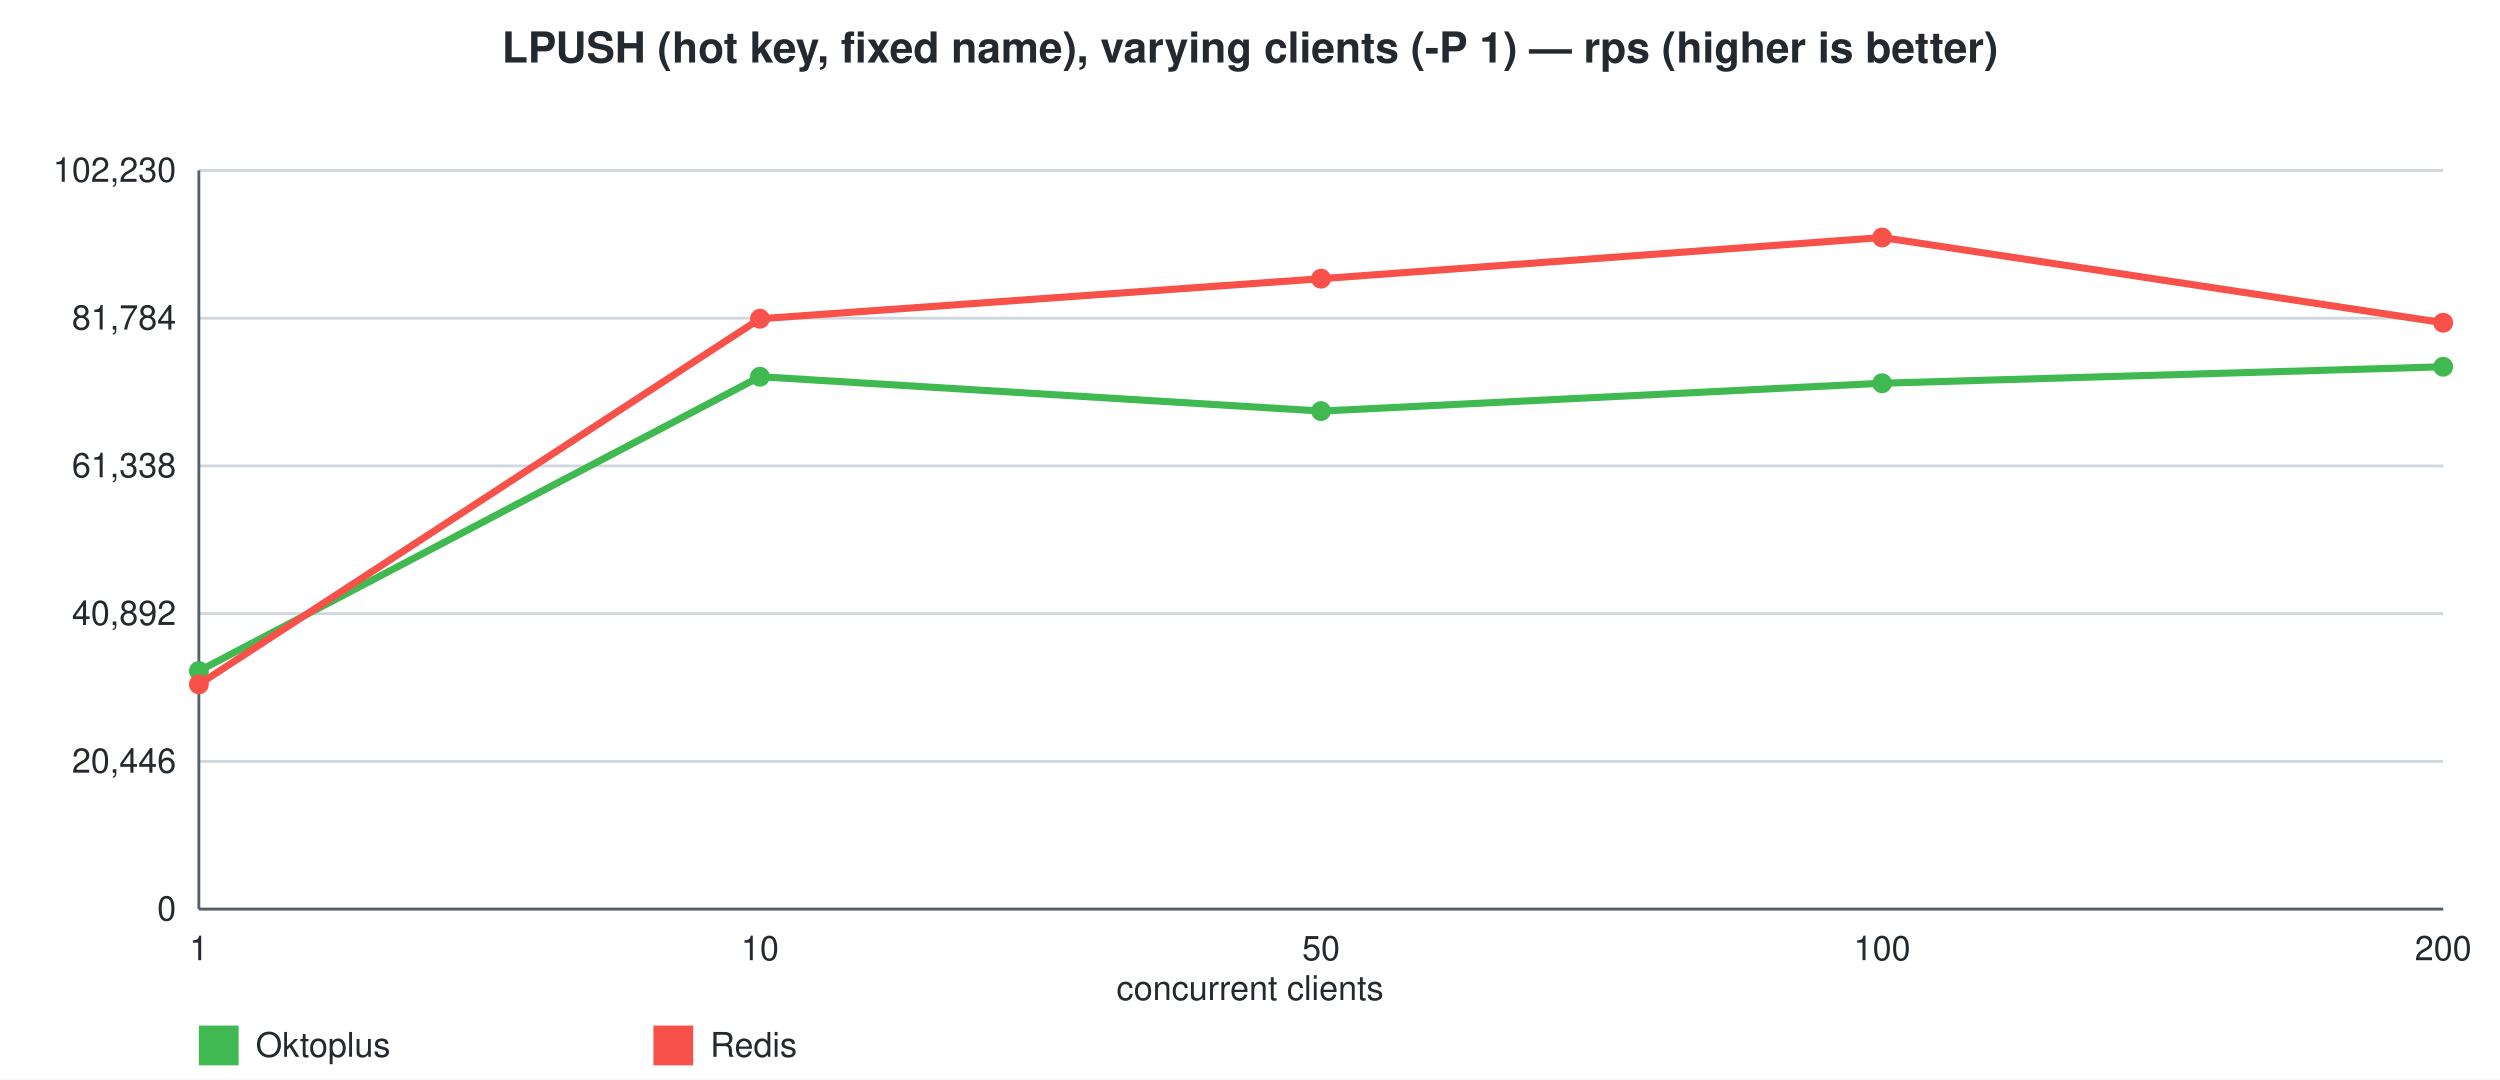
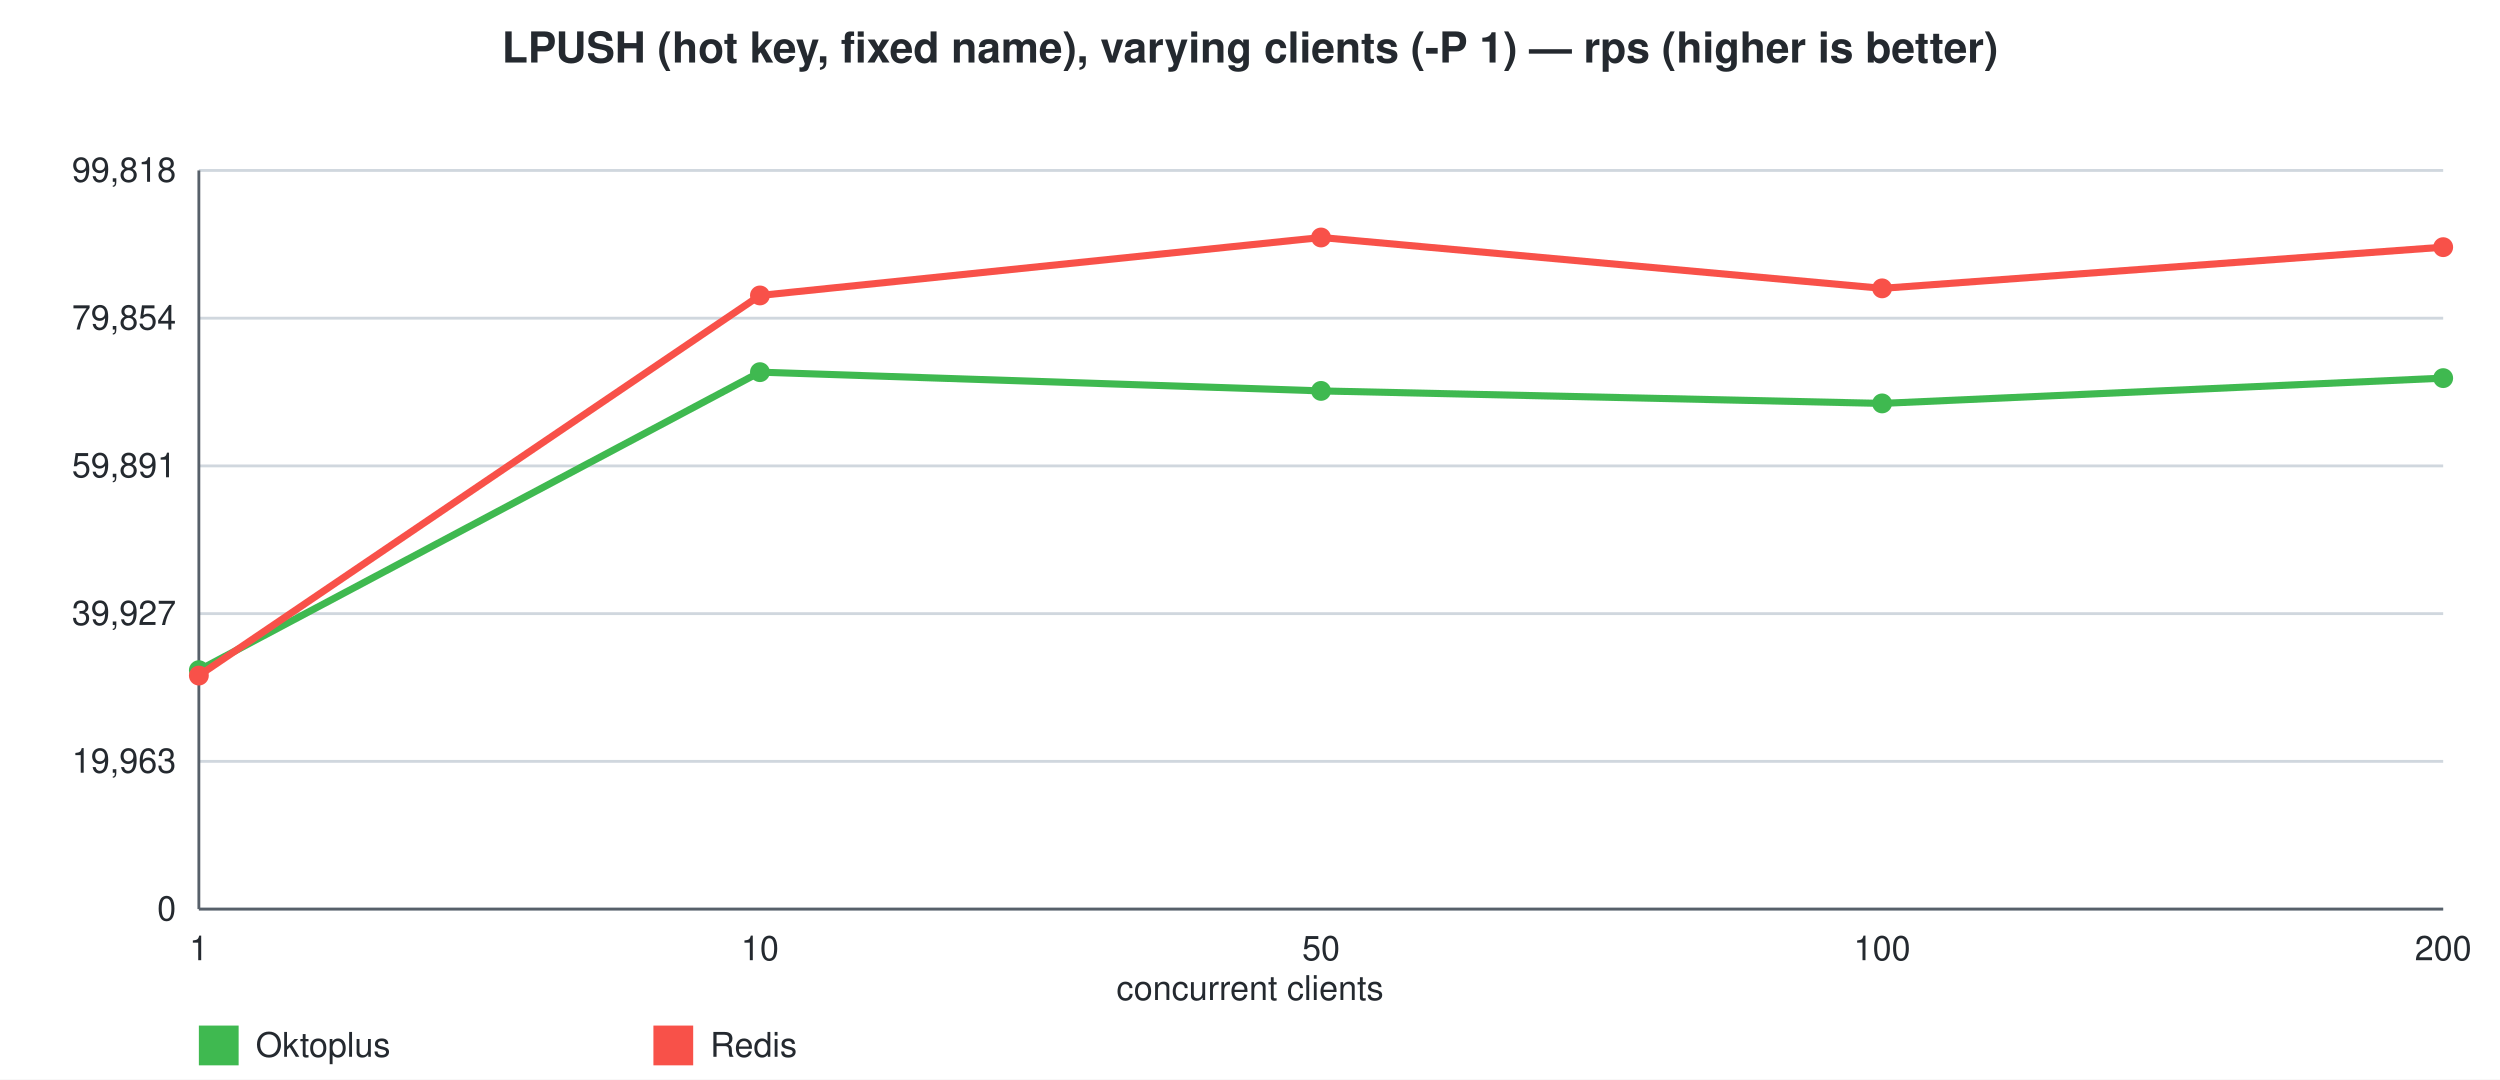
<svg xmlns="http://www.w3.org/2000/svg" width="880" height="380" viewBox="0 0 880 380" font-family="-apple-system, Segoe UI, Helvetica, Arial, sans-serif" font-size="12">
  <rect width="880" height="380" fill="#ffffff" />
  <text x="440.0" y="22" text-anchor="middle" fill="#24292f" font-size="15" font-weight="600">LPUSH (hot key, fixed name), varying clients (-P 1) — rps (higher is better)</text>
  <line x1="70" y1="320.0" x2="860" y2="320.0" stroke="#d0d7de" stroke-width="1" />
  <text x="62" y="324.0" text-anchor="end" fill="#24292f">0</text>
  <line x1="70" y1="268.0" x2="860" y2="268.0" stroke="#d0d7de" stroke-width="1" />
-   <text x="62" y="272.0" text-anchor="end" fill="#24292f">20,446</text>
+   <text x="62" y="272.0" text-anchor="end" fill="#24292f">19,963</text>
  <line x1="70" y1="216.0" x2="860" y2="216.0" stroke="#d0d7de" stroke-width="1" />
-   <text x="62" y="220.0" text-anchor="end" fill="#24292f">40,892</text>
-   <line x1="70" y1="164" x2="860" y2="164" stroke="#d0d7de" stroke-width="1" />
-   <text x="62" y="168" text-anchor="end" fill="#24292f">61,338</text>
+   <text x="62" y="220.0" text-anchor="end" fill="#24292f">39,927</text>
+   <line x1="70" y1="164.0" x2="860" y2="164.0" stroke="#d0d7de" stroke-width="1" />
+   <text x="62" y="168.0" text-anchor="end" fill="#24292f">59,891</text>
  <line x1="70" y1="112" x2="860" y2="112" stroke="#d0d7de" stroke-width="1" />
-   <text x="62" y="116" text-anchor="end" fill="#24292f">81,784</text>
+   <text x="62" y="116" text-anchor="end" fill="#24292f">79,854</text>
  <line x1="70" y1="60.0" x2="860" y2="60.0" stroke="#d0d7de" stroke-width="1" />
-   <text x="62" y="64.0" text-anchor="end" fill="#24292f">102,230</text>
+   <text x="62" y="64.0" text-anchor="end" fill="#24292f">99,818</text>
  <line x1="70" y1="60" x2="70" y2="320" stroke="#57606a" stroke-width="1" />
  <line x1="70" y1="320" x2="860" y2="320" stroke="#57606a" stroke-width="1" />
  <text x="70.0" y="338" text-anchor="middle" fill="#24292f">1</text>
  <text x="267.5" y="338" text-anchor="middle" fill="#24292f">10</text>
  <text x="465.0" y="338" text-anchor="middle" fill="#24292f">50</text>
  <text x="662.5" y="338" text-anchor="middle" fill="#24292f">100</text>
  <text x="860.0" y="338" text-anchor="middle" fill="#24292f">200</text>
  <text x="440.0" y="352" text-anchor="middle" fill="#24292f">concurrent clients</text>
-   <polyline fill="none" stroke="#3fb950" stroke-width="2.5" points="70.0,236.2 267.5,132.6 465.0,144.7 662.5,134.9 860.0,129.1" />
-   <circle cx="70.0" cy="236.2" r="3.5" fill="#3fb950" />
-   <circle cx="267.5" cy="132.6" r="3.5" fill="#3fb950" />
-   <circle cx="465.0" cy="144.7" r="3.5" fill="#3fb950" />
-   <circle cx="662.5" cy="134.9" r="3.5" fill="#3fb950" />
-   <circle cx="860.0" cy="129.1" r="3.5" fill="#3fb950" />
-   <polyline fill="none" stroke="#f85149" stroke-width="2.5" points="70.0,240.9 267.5,112.2 465.0,98.1 662.5,83.6 860.0,113.6" />
-   <circle cx="70.0" cy="240.9" r="3.5" fill="#f85149" />
-   <circle cx="267.5" cy="112.2" r="3.5" fill="#f85149" />
-   <circle cx="465.0" cy="98.1" r="3.5" fill="#f85149" />
-   <circle cx="662.5" cy="83.6" r="3.5" fill="#f85149" />
-   <circle cx="860.0" cy="113.6" r="3.5" fill="#f85149" />
+   <polyline fill="none" stroke="#3fb950" stroke-width="2.5" points="70.0,235.9 267.5,131.0 465.0,137.6 662.5,142.0 860.0,133.1" />
+   <circle cx="70.0" cy="235.9" r="3.5" fill="#3fb950" />
+   <circle cx="267.5" cy="131.0" r="3.5" fill="#3fb950" />
+   <circle cx="465.0" cy="137.6" r="3.5" fill="#3fb950" />
+   <circle cx="662.5" cy="142.0" r="3.5" fill="#3fb950" />
+   <circle cx="860.0" cy="133.1" r="3.5" fill="#3fb950" />
+   <polyline fill="none" stroke="#f85149" stroke-width="2.5" points="70.0,237.8 267.5,104.0 465.0,83.6 662.5,101.5 860.0,87.0" />
+   <circle cx="70.0" cy="237.8" r="3.5" fill="#f85149" />
+   <circle cx="267.5" cy="104.0" r="3.5" fill="#f85149" />
+   <circle cx="465.0" cy="83.6" r="3.5" fill="#f85149" />
+   <circle cx="662.5" cy="101.5" r="3.5" fill="#f85149" />
+   <circle cx="860.0" cy="87.0" r="3.5" fill="#f85149" />
  <rect x="70" y="361" width="14" height="14" fill="#3fb950" />
  <text x="90" y="372" fill="#24292f">Oktoplus</text>
  <rect x="230" y="361" width="14" height="14" fill="#f85149" />
  <text x="250" y="372" fill="#24292f">Redis</text>
</svg>
